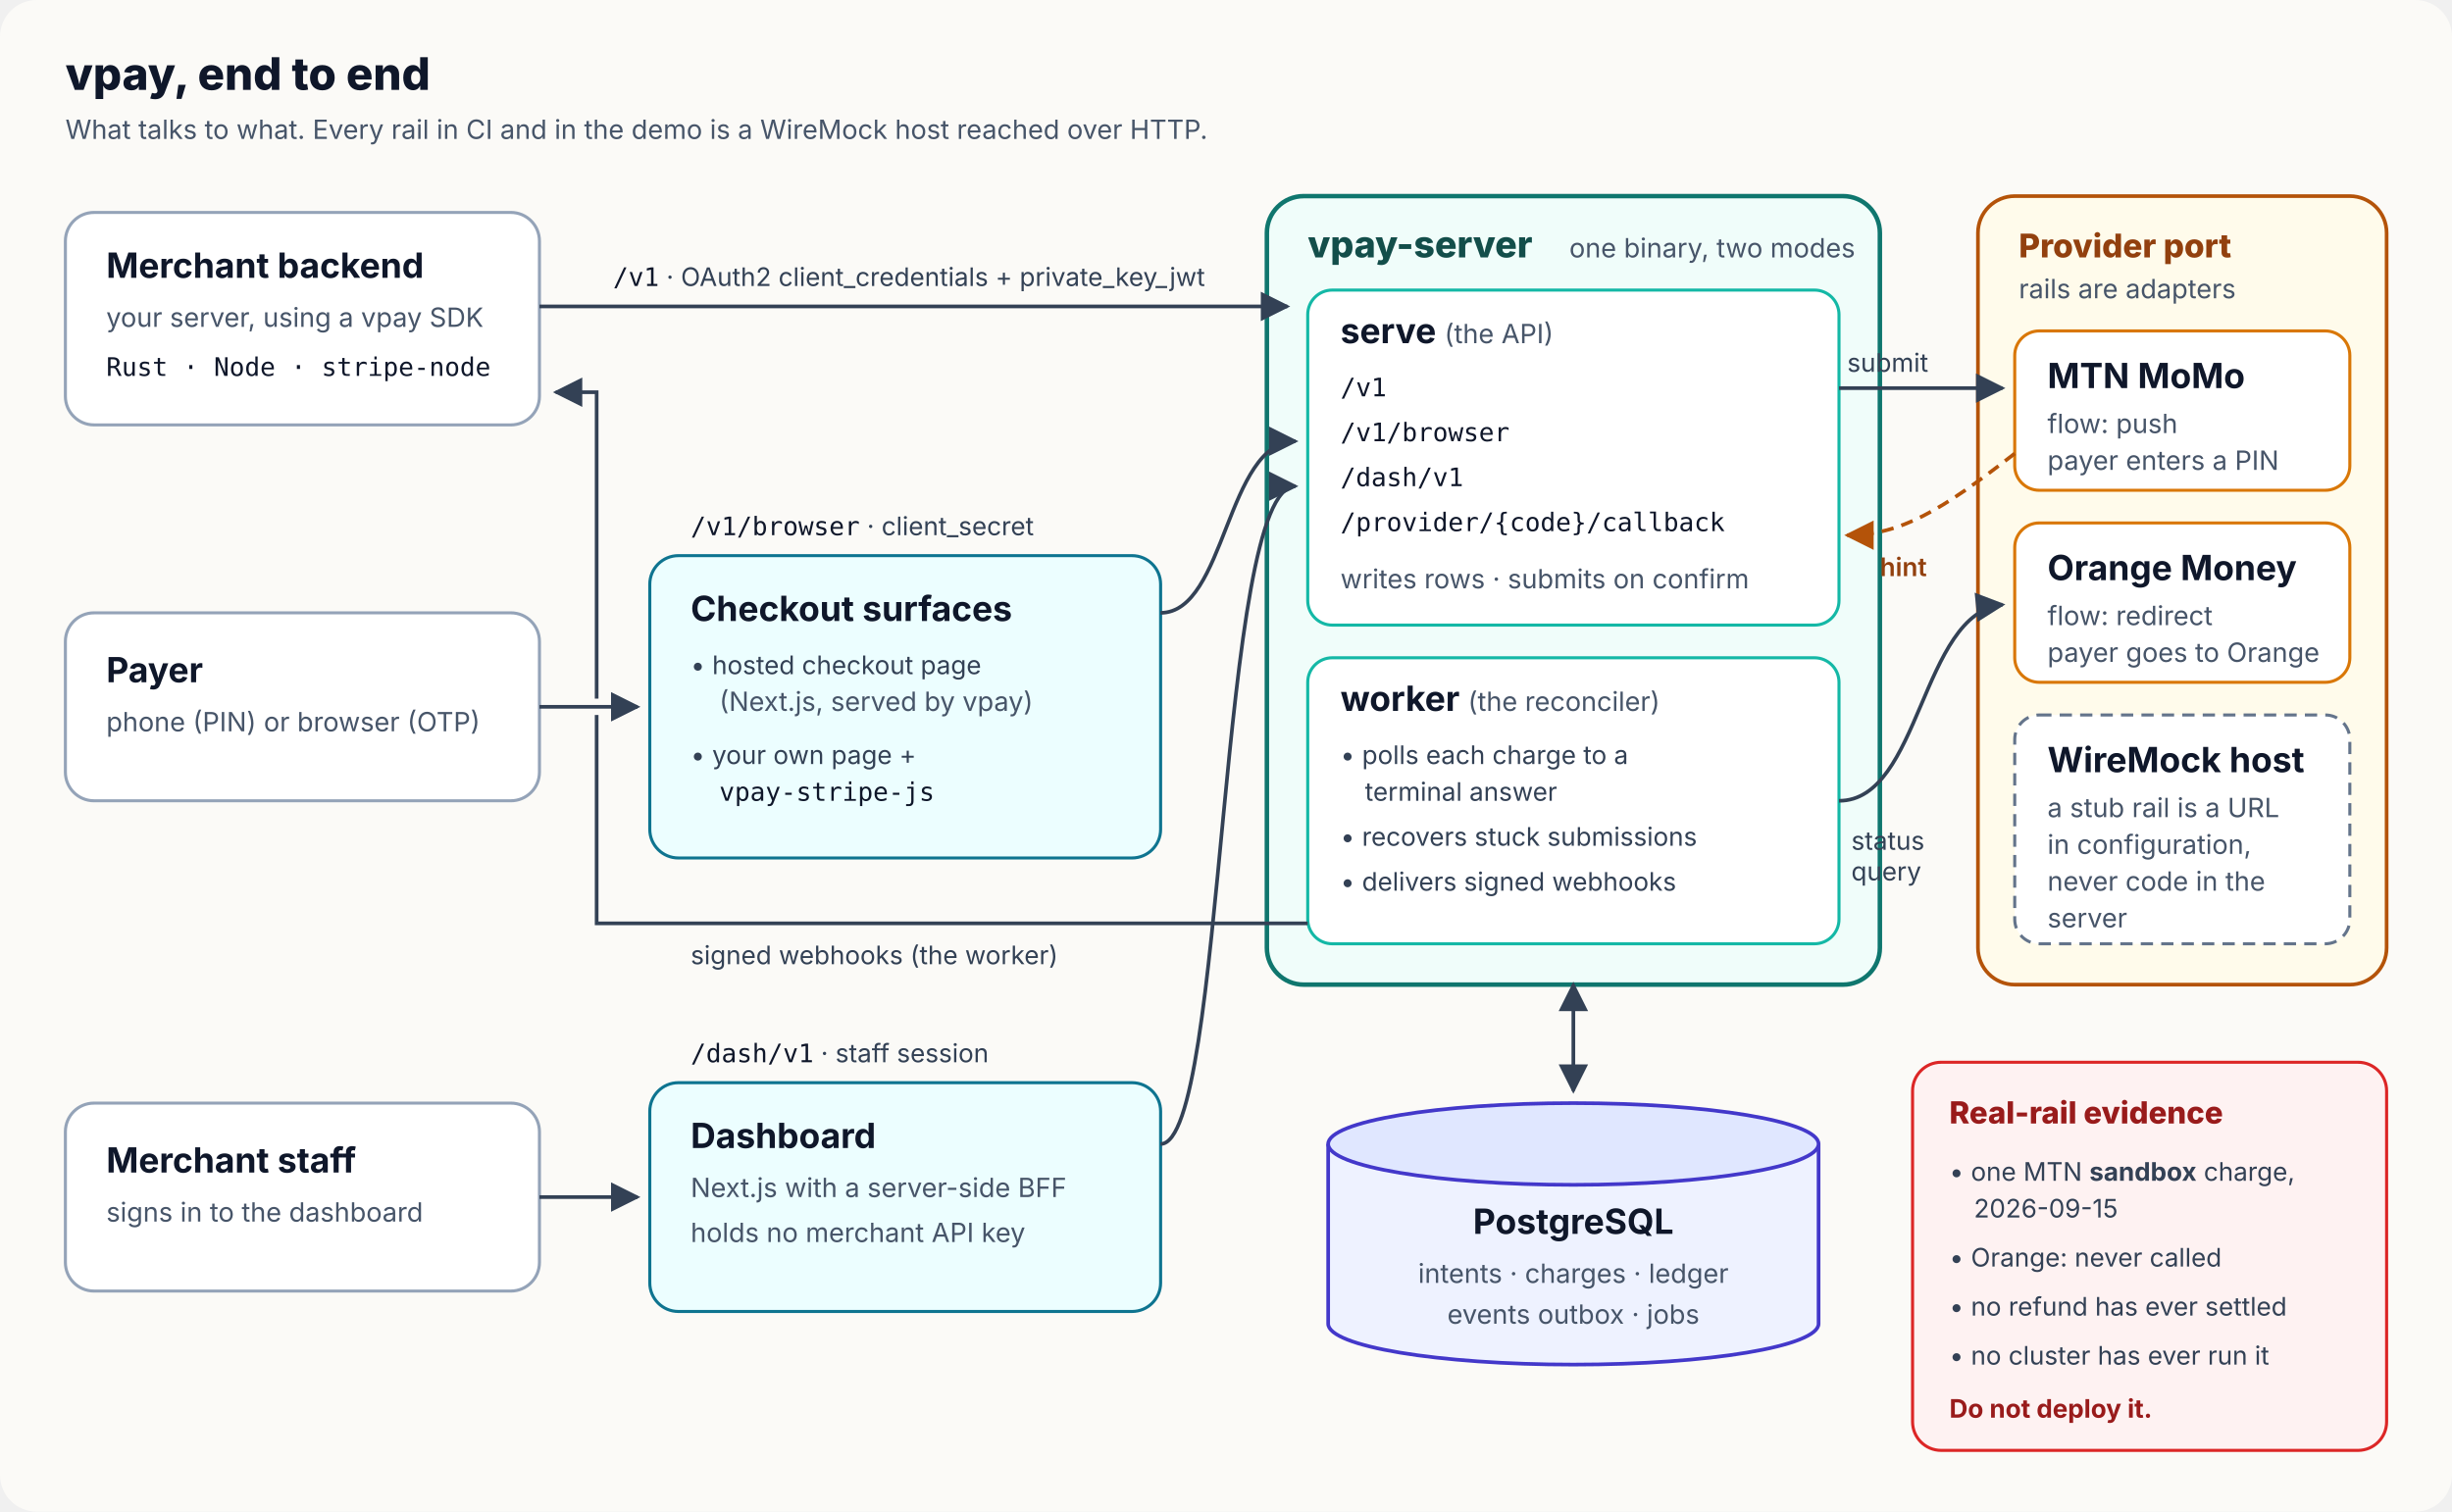
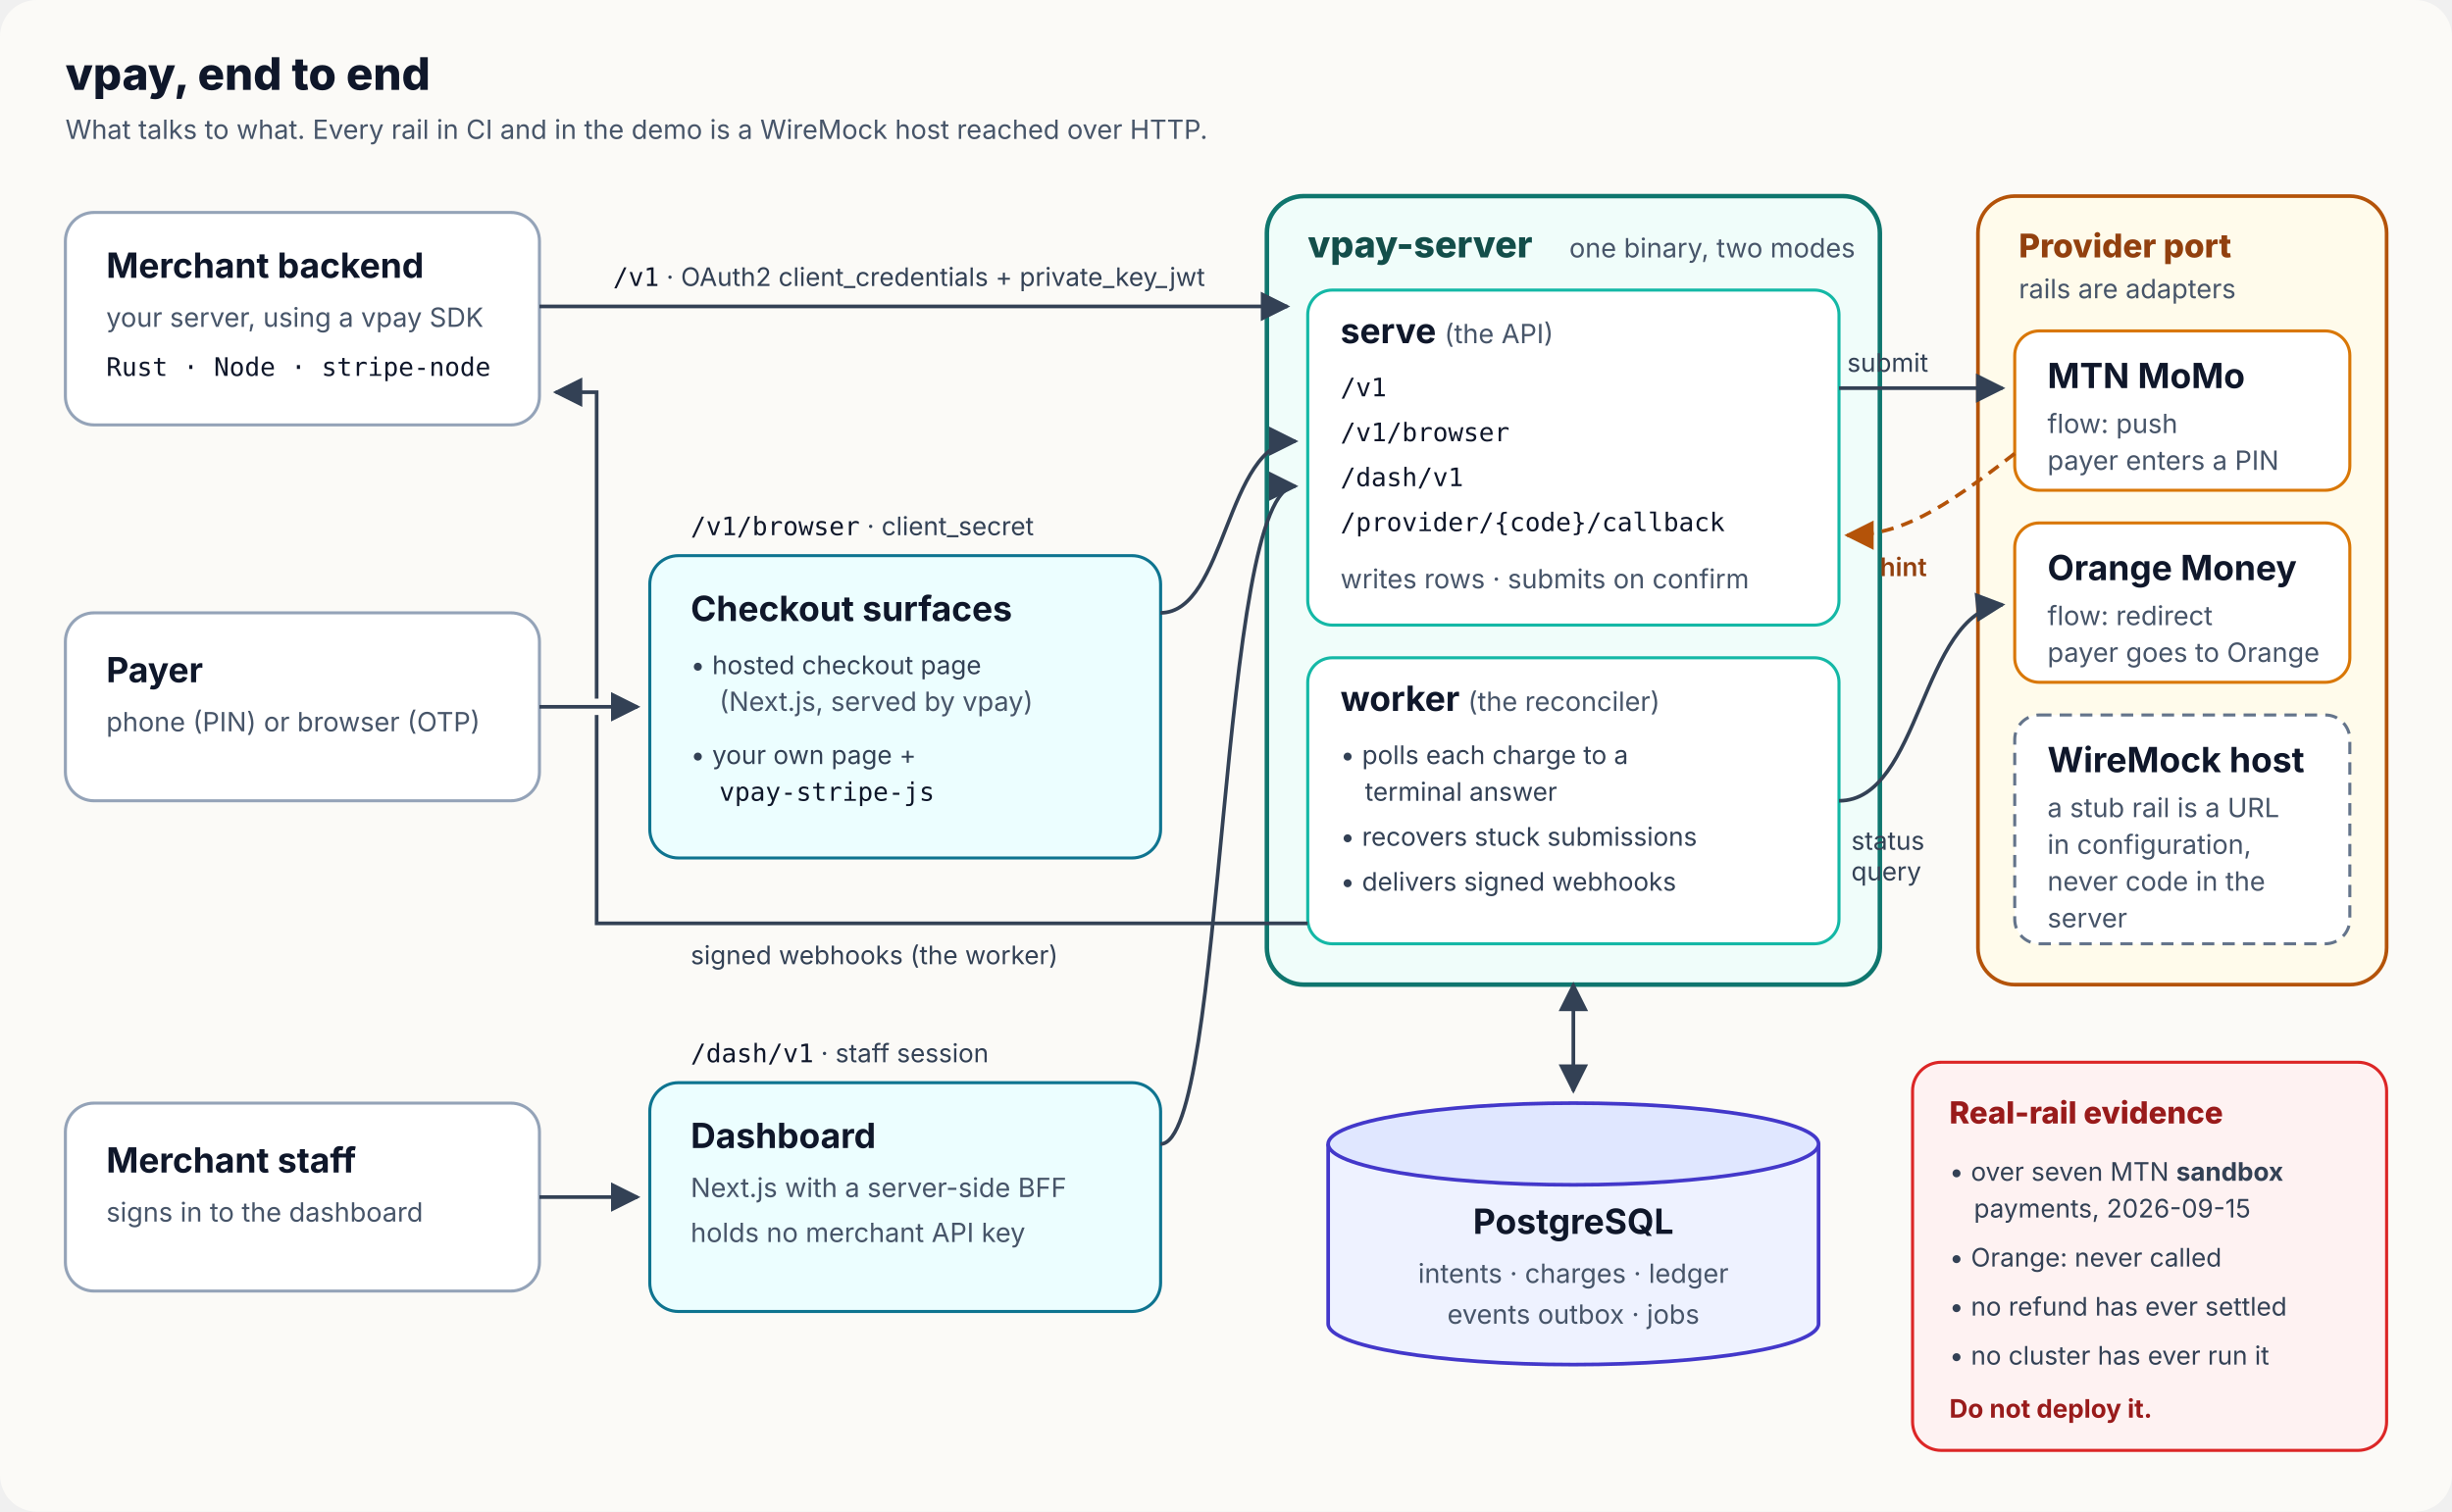
<svg xmlns="http://www.w3.org/2000/svg" viewBox="0 0 1200 740" font-family="Inter, system-ui, -apple-system, Segoe UI, Roboto, sans-serif" role="img" aria-labelledby="t d">
  <defs>
    <marker id="a" viewBox="0 0 10 10" refX="9" refY="5" markerWidth="8" markerHeight="8" orient="auto-start-reverse">
      <path d="M0 0L10 5L0 10z" fill="#334155" />
    </marker>
    <marker id="aa" viewBox="0 0 10 10" refX="9" refY="5" markerWidth="8" markerHeight="8" orient="auto-start-reverse">
      <path d="M0 0L10 5L0 10z" fill="#b45309" />
    </marker>
    <style>
      .h{font-size:17px;font-weight:700;fill:#0f172a}
      .s{font-size:13px;fill:#475569}
      .m{font-size:12.5px;fill:#0f172a;font-family:ui-monospace,SFMono-Regular,Menlo,monospace}
      .l{font-size:12.5px;fill:#334155}
      .la{font-size:12.5px;fill:#92400e;font-weight:600}
      .edge{stroke:#334155;stroke-width:1.8;fill:none}
      .edgea{stroke:#b45309;stroke-width:1.8;fill:none;stroke-dasharray:6 4}
    </style>
  </defs>
  <rect width="1200" height="740" rx="18" fill="#fbfaf7" />
  <text x="32" y="44" font-size="22" font-weight="800" fill="#0f172a">vpay, end to end</text>
  <text x="32" y="68" class="s">What talks to what. Every rail in CI and in the demo is a WireMock host reached over HTTP.</text>
  <g>
    <rect x="32" y="104" width="232" height="104" rx="14" fill="#fff" stroke="#94a3b8" stroke-width="1.5" />
    <text x="52" y="136" class="h">Merchant backend</text>
    <text x="52" y="160" class="s">your server, using a vpay SDK</text>
    <text x="52" y="184" class="m">Rust · Node · stripe-node</text>
    <rect x="32" y="300" width="232" height="92" rx="14" fill="#fff" stroke="#94a3b8" stroke-width="1.5" />
    <text x="52" y="334" class="h">Payer</text>
    <text x="52" y="358" class="s">phone (PIN) or browser (OTP)</text>
    <rect x="32" y="540" width="232" height="92" rx="14" fill="#fff" stroke="#94a3b8" stroke-width="1.5" />
    <text x="52" y="574" class="h">Merchant staff</text>
    <text x="52" y="598" class="s">signs in to the dashboard</text>
  </g>
  <g>
    <rect x="318" y="272" width="250" height="148" rx="14" fill="#ecfeff" stroke="#0e7490" stroke-width="1.5" />
    <text x="338" y="304" class="h">Checkout surfaces</text>
    <text x="338" y="330" class="l">• hosted checkout page</text>
    <text x="352" y="348" class="s">(Next.js, served by vpay)</text>
    <text x="338" y="374" class="l">• your own page +</text>
    <text x="352" y="392" class="m">vpay-stripe-js</text>
    <rect x="318" y="530" width="250" height="112" rx="14" fill="#ecfeff" stroke="#0e7490" stroke-width="1.5" />
    <text x="338" y="562" class="h">Dashboard</text>
    <text x="338" y="586" class="s">Next.js with a server-side BFF</text>
    <text x="338" y="608" class="s">holds no merchant API key</text>
  </g>
  <g>
    <rect x="620" y="96" width="300" height="386" rx="18" fill="#f0fdfa" stroke="#0f766e" stroke-width="2.2" />
    <text x="640" y="126" font-size="18" font-weight="800" fill="#134e4a">vpay-server</text>
    <text x="768" y="126" class="s">one binary, two modes</text>
    <rect x="640" y="142" width="260" height="164" rx="12" fill="#fff" stroke="#14b8a6" stroke-width="1.5" />
    <text x="656" y="168" class="h">serve  <tspan class="s" font-weight="400">(the API)</tspan>
    </text>
    <text x="656" y="194" class="m">/v1</text>
    <text x="656" y="216" class="m">/v1/browser</text>
    <text x="656" y="238" class="m">/dash/v1</text>
    <text x="656" y="260" class="m">/provider/{code}/callback</text>
    <text x="656" y="288" class="s">writes rows · submits on confirm</text>
    <rect x="640" y="322" width="260" height="140" rx="12" fill="#fff" stroke="#14b8a6" stroke-width="1.5" />
    <text x="656" y="348" class="h">worker  <tspan class="s" font-weight="400">(the reconciler)</tspan>
    </text>
    <text x="656" y="374" class="l">• polls each charge to a</text>
    <text x="668" y="392" class="l">terminal answer</text>
    <text x="656" y="414" class="l">• recovers stuck submissions</text>
    <text x="656" y="436" class="l">• delivers signed webhooks</text>
  </g>
  <g>
    <path d="M650 560 v88 a120 20 0 0 0 240 0 v-88" fill="#eef2ff" stroke="#4338ca" stroke-width="1.8" />
    <ellipse cx="770" cy="560" rx="120" ry="20" fill="#e0e7ff" stroke="#4338ca" stroke-width="1.8" />
    <text x="770" y="604" text-anchor="middle" class="h">PostgreSQL</text>
    <text x="770" y="628" text-anchor="middle" class="s">intents · charges · ledger</text>
    <text x="770" y="648" text-anchor="middle" class="s">events outbox · jobs</text>
  </g>
  <g>
    <rect x="968" y="96" width="200" height="386" rx="18" fill="#fffbeb" stroke="#b45309" stroke-width="1.8" stroke-dasharray="2 0" />
    <text x="988" y="126" font-size="16" font-weight="800" fill="#92400e">Provider port</text>
    <text x="988" y="146" class="s">rails are adapters</text>
    <rect x="986" y="162" width="164" height="78" rx="12" fill="#fff" stroke="#d97706" stroke-width="1.5" />
    <text x="1002" y="190" class="h">MTN MoMo</text>
    <text x="1002" y="212" class="s">flow: push</text>
    <text x="1002" y="230" class="s">payer enters a PIN</text>
    <rect x="986" y="256" width="164" height="78" rx="12" fill="#fff" stroke="#d97706" stroke-width="1.5" />
    <text x="1002" y="284" class="h">Orange Money</text>
    <text x="1002" y="306" class="s">flow: redirect</text>
    <text x="1002" y="324" class="s">payer goes to Orange</text>
    <rect x="986" y="350" width="164" height="112" rx="12" fill="#fff" stroke="#64748b" stroke-width="1.5" stroke-dasharray="6 4" />
    <text x="1002" y="378" class="h">WireMock host</text>
    <text x="1002" y="400" class="s">a stub rail is a URL</text>
    <text x="1002" y="418" class="s">in configuration,</text>
    <text x="1002" y="436" class="s">never code in the</text>
    <text x="1002" y="454" class="s">server</text>
  </g>
  <g>
    <rect x="936" y="520" width="232" height="190" rx="14" fill="#fef2f2" stroke="#dc2626" stroke-width="1.5" />
    <text x="954" y="550" font-size="15" font-weight="800" fill="#991b1b">Real-rail evidence</text>
-     <text x="954" y="578" class="l">• one MTN <tspan font-weight="700">sandbox</tspan> charge,</text>
-     <text x="966" y="596" class="l">2026-09-15</text>
+     <text x="954" y="578" class="l">• over seven MTN <tspan font-weight="700">sandbox</tspan>
+     </text>
+     <text x="966" y="596" class="l">payments, 2026-09-15</text>
    <text x="954" y="620" class="l">• Orange: never called</text>
    <text x="954" y="644" class="l">• no refund has ever settled</text>
    <text x="954" y="668" class="l">• no cluster has ever run it</text>
    <text x="954" y="694" font-size="12.5" font-weight="700" fill="#991b1b">Do not deploy it.</text>
  </g>
  <path class="edge" d="M264 150 H630" marker-end="url(#a)" />
  <text x="300" y="140" class="l">
    <tspan class="m">/v1</tspan> · OAuth2 client_credentials + private_key_jwt</text>
  <path class="edge" d="M640 452 H292 V192 H272" marker-end="url(#a)" />
  <text x="338" y="472" class="l">signed webhooks (the worker)</text>
  <path d="M266 346 H310" stroke="#fbfaf7" stroke-width="8" />
  <path class="edge" d="M264 346 H312" marker-end="url(#a)" />
  <path class="edge" d="M568 300 C 600 300, 600 216, 634 216" marker-end="url(#a)" />
  <text x="338" y="262" class="l">
    <tspan class="m">/v1/browser</tspan> · client_secret</text>
  <path class="edge" d="M264 586 H312" marker-end="url(#a)" />
  <path class="edge" d="M568 560 C 600 560, 596 238, 634 238" marker-end="url(#a)" />
  <text x="338" y="520" class="l">
    <tspan class="m">/dash/v1</tspan> · staff session</text>
  <path class="edge" d="M770 482 V534" marker-start="url(#a)" marker-end="url(#a)" />
  <path class="edge" d="M900 190 H980" marker-end="url(#a)" />
  <text x="904" y="182" class="l" font-size="11.5">submit</text>
  <path class="edge" d="M900 392 C 940 392, 940 300, 980 296" marker-end="url(#a)" />
  <path class="edgea" d="M986 222 C 950 250, 930 262, 904 262" marker-end="url(#aa)" />
  <text x="920" y="282" class="la" font-size="11.5">hint</text>
  <text x="906" y="416" class="l" font-size="11.5">status</text>
  <text x="906" y="431" class="l" font-size="11.5">query</text>
</svg>
